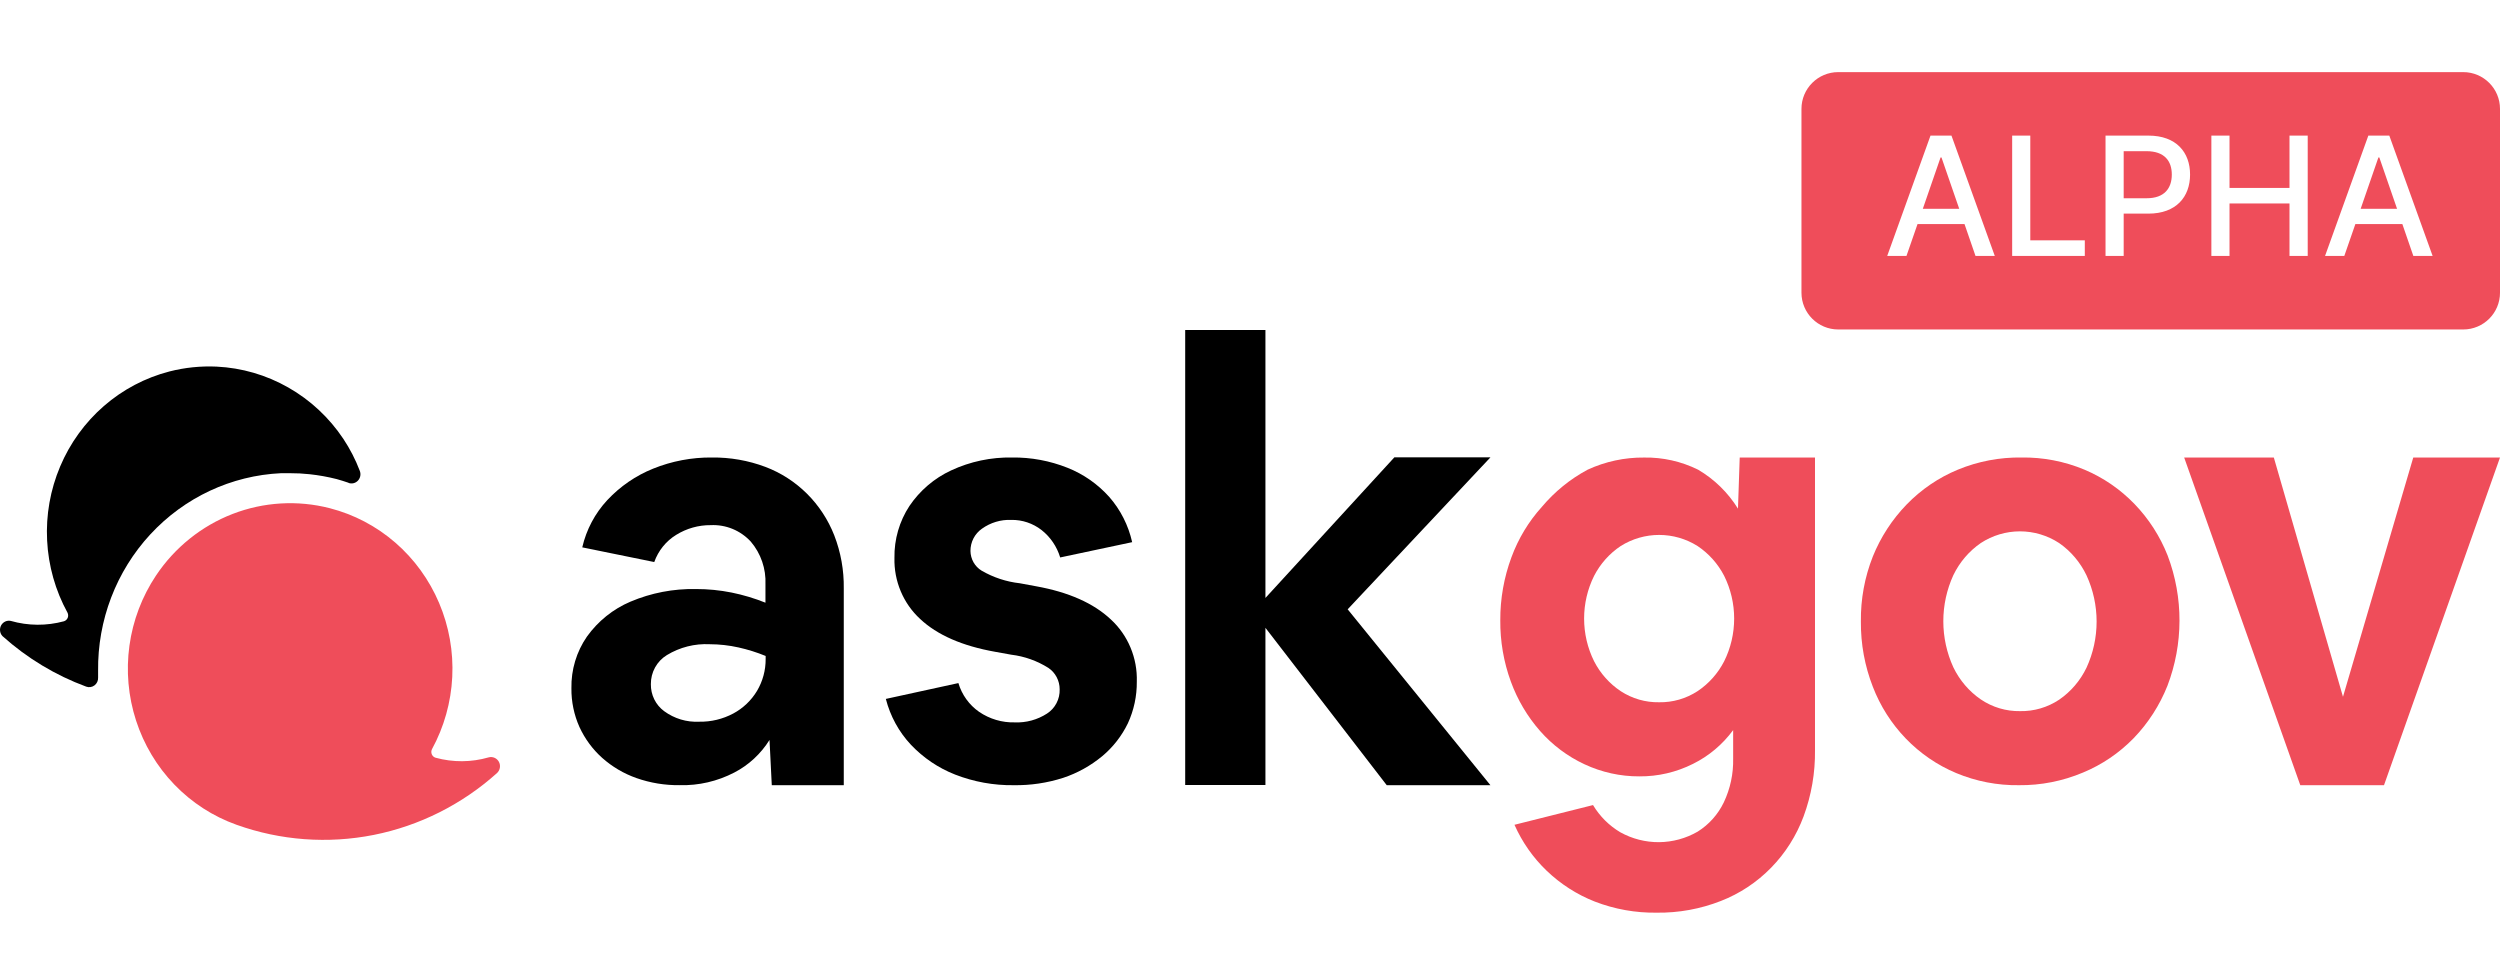
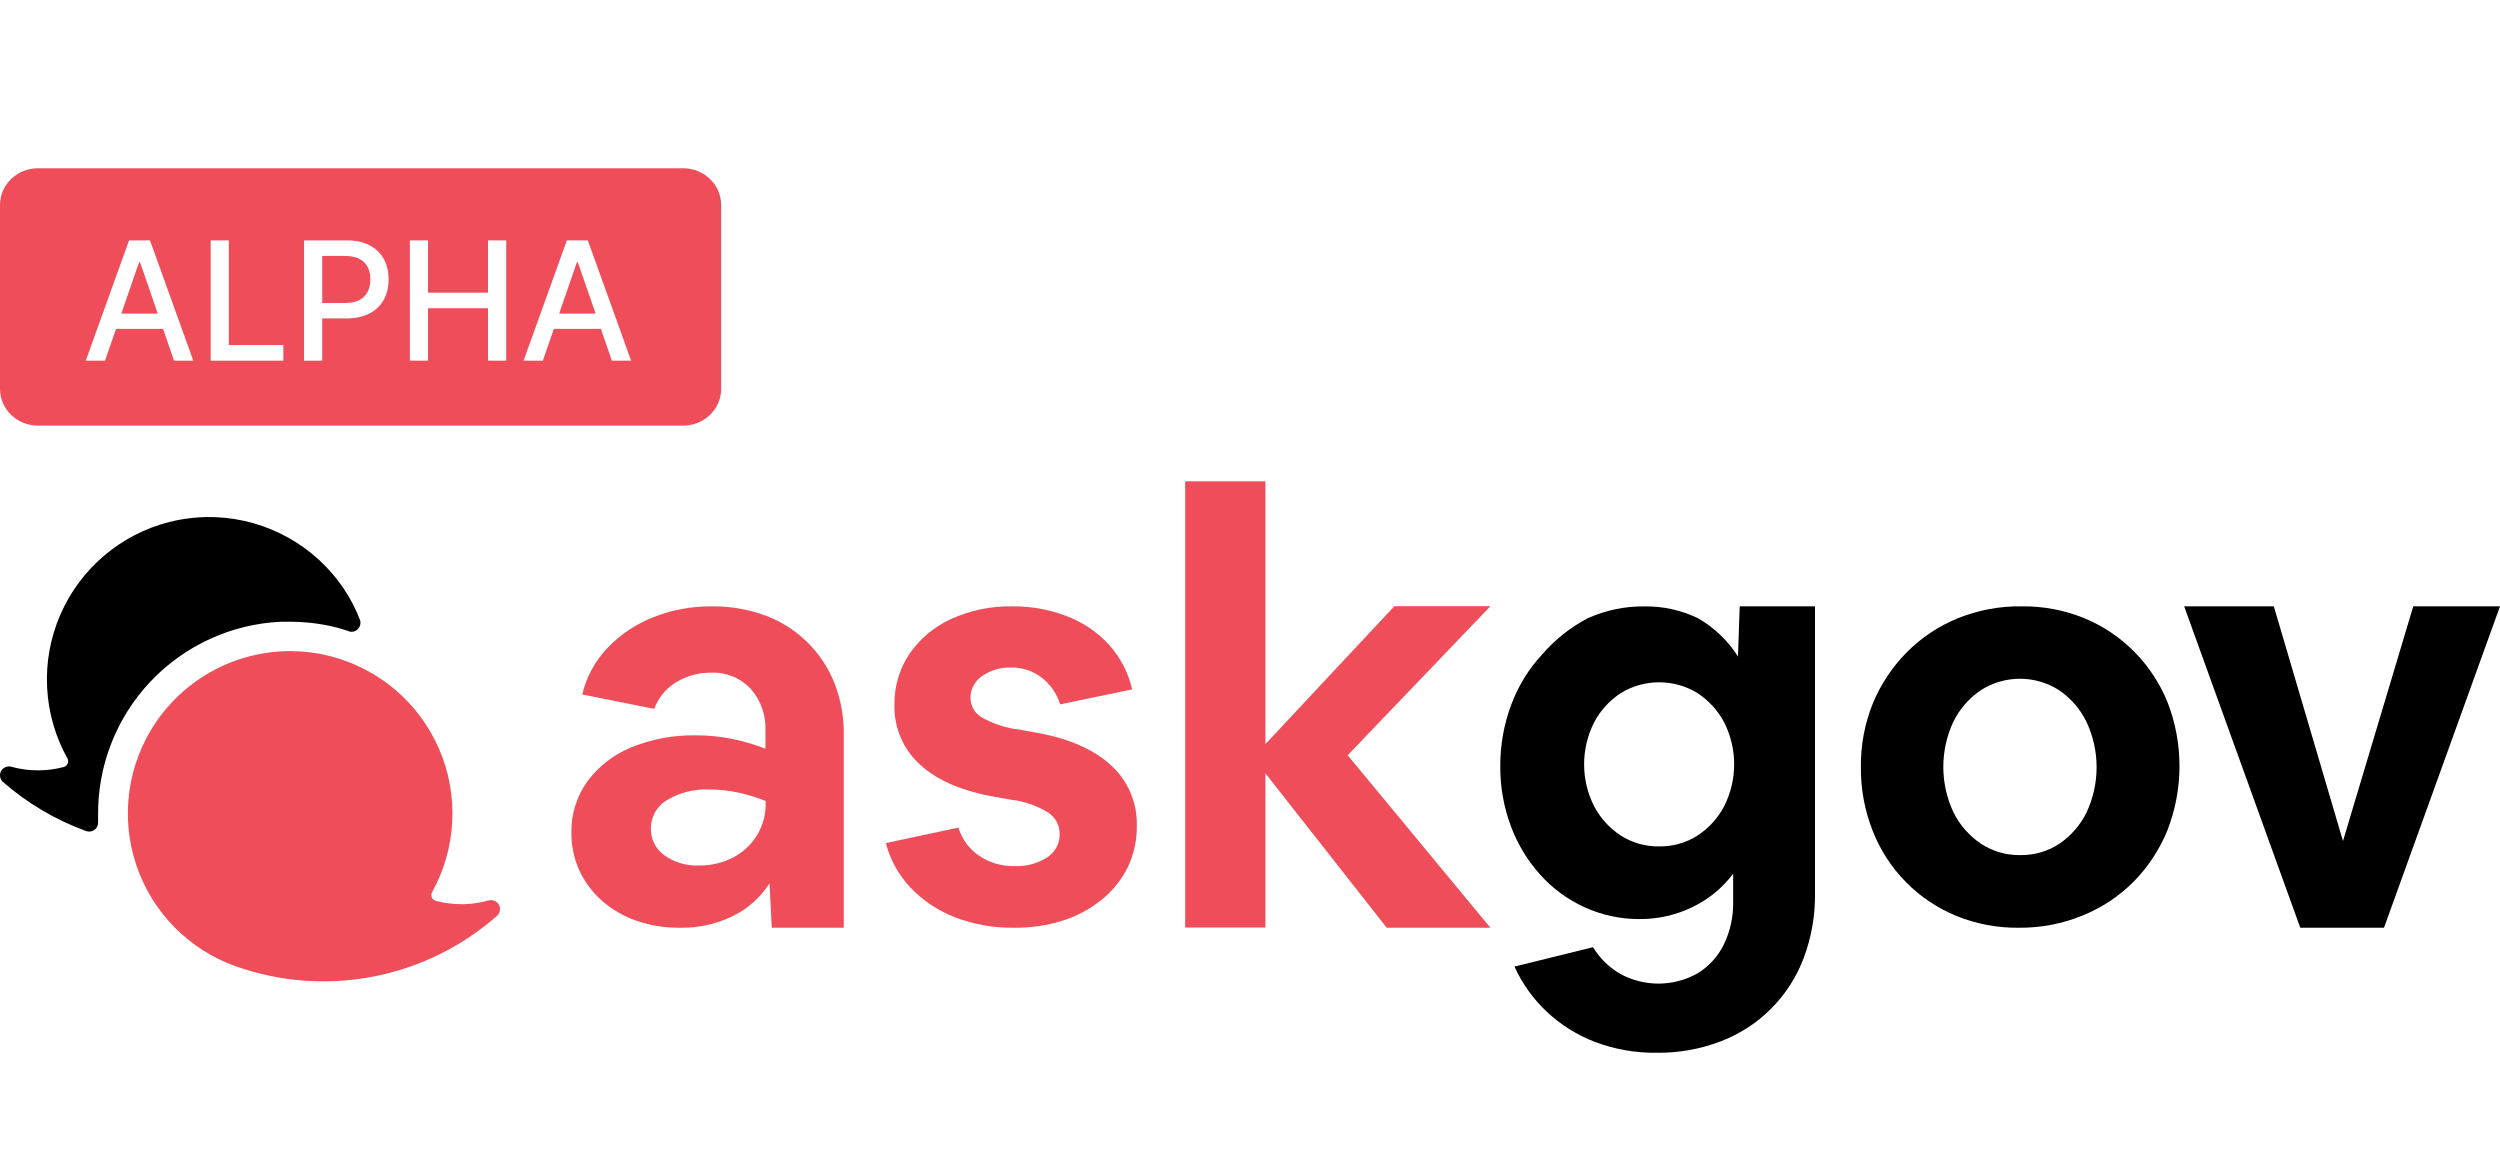
- <svg xmlns="http://www.w3.org/2000/svg" width="104" height="40" viewBox="0 0 104 40" fill="none">
-   <path fill-rule="evenodd" clip-rule="evenodd" d="M76.471 3H102.471C103.315 3 104 3.685 104 4.529V12.177C104 13.021 103.315 13.706 102.471 13.706H76.471C75.626 13.706 74.941 13.021 74.941 12.177V4.529C74.941 3.685 75.626 3 76.471 3ZM79.769 9.322L79.309 10.647H78.508L80.309 5.641H81.181L82.983 10.647H82.181L81.724 9.322H79.769ZM80.727 6.551L79.989 8.687H81.504L80.766 6.551H80.727ZM83.706 10.647H86.728V9.997H84.46V5.641H83.706V10.647ZM88.345 10.647H87.59V5.641H89.374C90.538 5.641 91.107 6.34 91.107 7.262C91.107 8.186 90.533 8.887 89.372 8.887H88.345V10.647ZM88.345 6.289V8.247H89.303C90.041 8.247 90.347 7.829 90.347 7.262C90.347 6.695 90.041 6.289 89.293 6.289H88.345ZM91.993 10.647H92.748V8.464H95.243V10.647H96.001V5.641H95.243V7.817H92.748V5.641H91.993V10.647ZM97.983 9.322L97.523 10.647H96.722L98.523 5.641H99.395L101.197 10.647H100.395L99.938 9.322H97.983ZM98.941 6.551L98.203 8.687H99.718L98.98 6.551H98.941Z" fill="#EF4D5A" />
-   <path d="M14.501 20.084C14.335 20.026 14.164 19.975 14.006 19.93C13.637 19.836 13.262 19.769 12.884 19.728C12.61 19.698 12.333 19.684 12.057 19.685C11.937 19.685 11.815 19.685 11.693 19.685C9.625 19.781 7.675 20.693 6.254 22.229C4.834 23.764 4.055 25.802 4.081 27.913C4.081 28.004 4.081 28.097 4.081 28.188C4.084 28.25 4.072 28.312 4.046 28.369C4.02 28.425 3.981 28.474 3.932 28.511C3.883 28.548 3.826 28.573 3.766 28.582C3.705 28.591 3.644 28.585 3.586 28.564C2.306 28.092 1.124 27.378 0.102 26.461C0.047 26.402 0.013 26.328 0.003 26.247C-0.007 26.167 0.009 26.086 0.047 26.015C0.086 25.945 0.146 25.889 0.218 25.855C0.29 25.822 0.371 25.813 0.449 25.83C1.171 26.037 1.935 26.042 2.66 25.845C2.695 25.834 2.726 25.816 2.753 25.791C2.78 25.767 2.802 25.736 2.816 25.703C2.83 25.669 2.837 25.632 2.835 25.595C2.834 25.558 2.825 25.522 2.809 25.489C2.303 24.567 2.013 23.539 1.96 22.484C1.906 21.429 2.092 20.376 2.502 19.406C2.911 18.436 3.535 17.575 4.323 16.889C5.111 16.204 6.044 15.713 7.048 15.453C7.688 15.289 8.349 15.221 9.009 15.251C10.056 15.301 11.078 15.598 11.993 16.12C12.909 16.641 13.693 17.372 14.283 18.256C14.559 18.672 14.789 19.118 14.967 19.586C14.994 19.654 15.001 19.728 14.988 19.8C14.975 19.871 14.942 19.938 14.893 19.991C14.844 20.044 14.781 20.082 14.711 20.1C14.642 20.117 14.569 20.114 14.501 20.091V20.084Z" fill="black" />
-   <path d="M18.119 31.521C18.084 31.511 18.052 31.492 18.025 31.468C17.998 31.443 17.977 31.413 17.963 31.379C17.949 31.345 17.942 31.308 17.943 31.271C17.945 31.235 17.954 31.198 17.97 31.166C18.473 30.244 18.762 29.216 18.814 28.162C18.866 27.108 18.679 26.056 18.268 25.087C17.858 24.119 17.235 23.259 16.447 22.575C15.659 21.891 14.727 21.401 13.723 21.142C12.382 20.797 10.968 20.88 9.674 21.381C8.381 21.882 7.269 22.776 6.49 23.942C5.908 24.814 5.529 25.812 5.385 26.857C5.24 27.902 5.334 28.967 5.658 29.969C5.982 30.972 6.527 31.885 7.253 32.638C7.978 33.391 8.864 33.963 9.841 34.311C11.672 34.966 13.641 35.111 15.545 34.733C17.449 34.354 19.221 33.465 20.677 32.158C20.739 32.1 20.78 32.023 20.794 31.939C20.809 31.855 20.795 31.768 20.755 31.693C20.715 31.618 20.651 31.559 20.574 31.525C20.497 31.491 20.411 31.484 20.33 31.506C19.608 31.715 18.844 31.72 18.119 31.521V31.521Z" fill="#EF4D5A" />
-   <path d="M68.192 32.297C67.405 32.3 66.626 32.127 65.911 31.792C65.212 31.466 64.585 30.997 64.071 30.413C63.541 29.811 63.127 29.112 62.851 28.353C62.553 27.538 62.405 26.675 62.412 25.805C62.408 24.91 62.565 24.022 62.875 23.185C63.161 22.407 63.591 21.694 64.143 21.084C64.676 20.451 65.321 19.927 66.045 19.539C66.784 19.198 67.587 19.026 68.397 19.034C69.174 19.021 69.942 19.194 70.641 19.539C71.315 19.934 71.884 20.49 72.3 21.16L72.372 19.032H75.504V31.203C75.516 32.145 75.355 33.081 75.029 33.963C74.731 34.764 74.271 35.491 73.678 36.097C73.086 36.703 72.374 37.175 71.589 37.48C70.738 37.814 69.832 37.979 68.92 37.967C68.04 37.98 67.165 37.823 66.342 37.505C65.601 37.214 64.923 36.779 64.344 36.225C63.778 35.683 63.322 35.033 63.002 34.311L66.27 33.491C66.55 33.958 66.94 34.347 67.404 34.622C67.899 34.897 68.454 35.038 69.017 35.034C69.58 35.029 70.133 34.879 70.623 34.596C71.091 34.303 71.468 33.881 71.71 33.38C71.98 32.81 72.114 32.184 72.099 31.552V30.373C71.66 30.969 71.088 31.451 70.43 31.776C69.734 32.126 68.968 32.304 68.192 32.297V32.297ZM69.019 29.214C69.584 29.224 70.139 29.064 70.616 28.754C71.084 28.442 71.466 28.014 71.725 27.51C71.999 26.959 72.141 26.35 72.141 25.732C72.141 25.115 71.999 24.506 71.725 23.955C71.465 23.451 71.083 23.024 70.616 22.713C70.136 22.412 69.584 22.253 69.02 22.253C68.457 22.253 67.904 22.412 67.424 22.713C66.957 23.023 66.575 23.451 66.315 23.955C66.041 24.506 65.899 25.115 65.899 25.732C65.899 26.35 66.041 26.959 66.315 27.51C66.574 28.015 66.956 28.443 67.424 28.754C67.9 29.064 68.455 29.224 69.019 29.214V29.214Z" fill="#EF4D5A" />
-   <path d="M83.99 32.664C83.095 32.677 82.206 32.505 81.377 32.159C80.591 31.83 79.879 31.342 79.283 30.725C78.687 30.107 78.219 29.374 77.909 28.567C77.573 27.704 77.404 26.783 77.413 25.855C77.401 24.929 77.57 24.01 77.909 23.152C78.235 22.345 78.712 21.611 79.313 20.99C79.921 20.362 80.647 19.868 81.449 19.537C82.29 19.19 83.192 19.019 84.1 19.032C84.994 19.02 85.882 19.191 86.711 19.537C87.493 19.866 88.202 20.352 88.796 20.967C89.391 21.584 89.86 22.314 90.176 23.116C90.835 24.86 90.83 26.791 90.164 28.532C89.841 29.343 89.364 30.082 88.762 30.707C88.16 31.325 87.442 31.812 86.651 32.139C85.808 32.494 84.903 32.673 83.99 32.664V32.664ZM84.037 29.583C84.613 29.594 85.178 29.428 85.66 29.108C86.148 28.773 86.541 28.313 86.8 27.774C87.076 27.174 87.219 26.519 87.219 25.856C87.219 25.193 87.076 24.538 86.8 23.937C86.542 23.395 86.149 22.93 85.66 22.591C85.174 22.273 84.608 22.104 84.03 22.104C83.452 22.104 82.886 22.273 82.4 22.591C81.913 22.927 81.52 23.387 81.26 23.925C80.985 24.525 80.842 25.18 80.842 25.843C80.842 26.506 80.985 27.161 81.26 27.762C81.52 28.3 81.913 28.76 82.4 29.095C82.885 29.423 83.456 29.593 84.037 29.583V29.583Z" fill="#EF4D5A" />
-   <path d="M95.692 32.665L90.861 19.032H94.591L97.468 28.987L100.392 19.032H104L99.174 32.665H95.692Z" fill="#EF4D5A" />
-   <path d="M28.274 32.663C27.663 32.671 27.055 32.571 26.477 32.368C25.953 32.184 25.469 31.899 25.051 31.528C24.652 31.171 24.33 30.733 24.105 30.243C23.879 29.738 23.765 29.188 23.771 28.633C23.756 27.864 23.982 27.11 24.417 26.482C24.879 25.838 25.505 25.335 26.227 25.029C27.089 24.664 28.016 24.486 28.95 24.504C29.448 24.503 29.946 24.552 30.435 24.65C30.916 24.748 31.387 24.889 31.843 25.072V24.314C31.872 23.662 31.653 23.023 31.232 22.53C31.019 22.3 30.76 22.12 30.473 22.002C30.185 21.884 29.876 21.831 29.566 21.846C29.06 21.842 28.563 21.982 28.13 22.25C27.707 22.508 27.385 22.908 27.217 23.381L24.222 22.77C24.393 22.032 24.752 21.354 25.264 20.804C25.799 20.232 26.449 19.786 27.17 19.496C27.947 19.182 28.777 19.024 29.613 19.032C30.373 19.023 31.128 19.155 31.841 19.423C32.487 19.667 33.075 20.047 33.569 20.537C34.062 21.027 34.449 21.618 34.705 22.27C34.978 22.974 35.112 23.725 35.101 24.481V32.663H32.106L32.012 30.781C31.652 31.358 31.147 31.826 30.549 32.136C29.846 32.502 29.064 32.684 28.274 32.663ZM27.076 28.461C27.073 28.68 27.121 28.896 27.217 29.092C27.313 29.287 27.454 29.456 27.628 29.584C28.052 29.895 28.567 30.05 29.088 30.023C29.58 30.032 30.066 29.915 30.502 29.683C30.909 29.466 31.252 29.141 31.492 28.741C31.73 28.34 31.855 27.88 31.851 27.411V27.288C31.486 27.138 31.109 27.02 30.724 26.934C30.331 26.846 29.929 26.801 29.526 26.8C28.901 26.768 28.28 26.925 27.742 27.252C27.537 27.377 27.368 27.554 27.251 27.766C27.134 27.978 27.074 28.218 27.076 28.461V28.461Z" fill="black" />
-   <path d="M42.167 32.664C41.337 32.675 40.511 32.525 39.735 32.223C39.039 31.951 38.41 31.526 37.892 30.979C37.392 30.445 37.034 29.789 36.851 29.075L39.869 28.416C40.014 28.903 40.318 29.325 40.73 29.612C41.168 29.911 41.687 30.065 42.214 30.051C42.687 30.071 43.155 29.943 43.555 29.685C43.722 29.578 43.858 29.429 43.95 29.252C44.043 29.075 44.088 28.877 44.082 28.676C44.082 28.5 44.04 28.326 43.958 28.171C43.877 28.015 43.759 27.883 43.615 27.786C43.145 27.49 42.618 27.302 42.071 27.236L41.4 27.115C40.028 26.871 38.986 26.415 38.276 25.747C37.929 25.427 37.654 25.035 37.47 24.596C37.286 24.158 37.197 23.684 37.209 23.207C37.196 22.439 37.414 21.686 37.833 21.048C38.268 20.405 38.867 19.894 39.565 19.57C40.361 19.199 41.228 19.016 42.103 19.032C42.892 19.022 43.676 19.168 44.411 19.461C45.072 19.723 45.664 20.137 46.143 20.67C46.612 21.205 46.941 21.854 47.098 22.554L44.104 23.19C43.967 22.737 43.696 22.339 43.328 22.049C42.967 21.769 42.524 21.621 42.071 21.628C41.635 21.61 41.206 21.739 40.849 21.994C40.701 22.097 40.58 22.236 40.496 22.397C40.413 22.559 40.37 22.739 40.371 22.922C40.374 23.087 40.418 23.249 40.498 23.392C40.58 23.535 40.695 23.655 40.834 23.739C41.324 24.023 41.866 24.202 42.427 24.264L43.097 24.388C44.453 24.632 45.491 25.092 46.21 25.768C46.564 26.093 46.844 26.493 47.03 26.94C47.217 27.387 47.306 27.87 47.291 28.356C47.297 28.955 47.17 29.547 46.92 30.089C46.664 30.617 46.301 31.083 45.854 31.456C45.37 31.856 44.818 32.163 44.226 32.359C43.56 32.572 42.865 32.675 42.167 32.664V32.664Z" fill="black" />
-   <path d="M49.304 32.655V13.729H52.642V24.875L58.005 19.026H62.002L56.063 25.347L62.002 32.665H57.689L52.642 26.117V32.655H49.304Z" fill="black" />
+ <svg xmlns="http://www.w3.org/2000/svg" width="104" height="48" viewBox="0 0 104 48" fill="none">
+   <path fill-rule="evenodd" clip-rule="evenodd" d="M1.579 7H28.421C29.293 7 30 7.685 30 8.529V16.177C30 17.021 29.293 17.706 28.421 17.706H1.579C0.707 17.706 0 17.021 0 16.177V8.529C0 7.685 0.707 7 1.579 7ZM4.828 13.681L4.368 15.005H3.567L5.368 10H6.24L8.042 15.005H7.24L6.783 13.681H4.828ZM5.786 10.909L5.047 13.045H6.563L5.825 10.909H5.786ZM8.764 15.005H11.787V14.355H9.519V10H8.764V15.005ZM13.404 15.005H12.649V10H14.433C15.596 10 16.166 10.699 16.166 11.62C16.166 12.544 15.592 13.246 14.431 13.246H13.404V15.005ZM13.404 10.648V12.605H14.362C15.1 12.605 15.406 12.187 15.406 11.62C15.406 11.053 15.1 10.648 14.352 10.648H13.404ZM17.051 15.005H17.806V12.823H20.301V15.005H21.059V10H20.301V12.175H17.806V10H17.051V15.005ZM23.041 13.681L22.582 15.005H21.78L23.581 10H24.454L26.255 15.005H25.454L24.997 13.681H23.041ZM24 10.909L23.262 13.045H24.776L24.038 10.909H24Z" fill="#EF4D5A" />
+   <path d="M14.501 26.255C14.335 26.198 14.164 26.149 14.006 26.104C13.637 26.012 13.262 25.946 12.884 25.906C12.61 25.877 12.333 25.863 12.057 25.864C11.937 25.864 11.815 25.864 11.693 25.864C9.625 25.958 7.675 26.853 6.254 28.359C4.834 29.865 4.055 31.864 4.081 33.934C4.081 34.023 4.081 34.115 4.081 34.204C4.084 34.265 4.072 34.325 4.046 34.381C4.02 34.436 3.981 34.484 3.932 34.52C3.883 34.557 3.826 34.581 3.766 34.59C3.705 34.599 3.644 34.593 3.586 34.573C2.306 34.109 1.124 33.41 0.102 32.51C0.047 32.453 0.013 32.379 0.003 32.3C-0.007 32.222 0.009 32.142 0.047 32.073C0.086 32.004 0.146 31.949 0.218 31.916C0.29 31.883 0.371 31.874 0.449 31.891C1.171 32.094 1.935 32.099 2.66 31.906C2.695 31.895 2.726 31.877 2.753 31.853C2.78 31.829 2.802 31.799 2.816 31.766C2.83 31.733 2.837 31.697 2.835 31.66C2.834 31.624 2.825 31.589 2.809 31.557C2.303 30.652 2.013 29.644 1.96 28.609C1.906 27.575 2.092 26.542 2.502 25.59C2.911 24.639 3.535 23.794 4.323 23.122C5.111 22.45 6.044 21.968 7.048 21.714C7.688 21.553 8.349 21.486 9.009 21.516C10.056 21.564 11.078 21.856 11.993 22.367C12.909 22.879 13.693 23.596 14.283 24.462C14.559 24.87 14.789 25.308 14.967 25.767C14.994 25.834 15.001 25.906 14.988 25.977C14.975 26.047 14.942 26.112 14.893 26.164C14.844 26.216 14.781 26.253 14.711 26.271C14.642 26.288 14.569 26.285 14.501 26.263V26.255Z" fill="black" />
+   <path d="M18.119 37.473C18.084 37.462 18.052 37.444 18.025 37.42C17.998 37.396 17.977 37.366 17.963 37.333C17.949 37.3 17.942 37.264 17.943 37.228C17.945 37.192 17.954 37.156 17.97 37.124C18.473 36.22 18.762 35.212 18.814 34.178C18.866 33.144 18.679 32.113 18.268 31.163C17.858 30.212 17.235 29.369 16.447 28.698C15.659 28.028 14.727 27.547 13.723 27.293C12.382 26.954 10.968 27.036 9.674 27.527C8.381 28.019 7.269 28.896 6.49 30.04C5.908 30.895 5.529 31.873 5.385 32.898C5.24 33.923 5.334 34.967 5.658 35.951C5.982 36.934 6.527 37.829 7.253 38.568C7.978 39.306 8.864 39.868 9.841 40.209C11.672 40.851 13.641 40.994 15.545 40.623C17.449 40.251 19.221 39.38 20.677 38.097C20.739 38.041 20.78 37.965 20.794 37.883C20.809 37.8 20.795 37.715 20.755 37.641C20.715 37.568 20.651 37.509 20.574 37.476C20.497 37.443 20.411 37.437 20.33 37.458C19.608 37.662 18.844 37.668 18.119 37.473V37.473Z" fill="#EF4D5A" />
+   <path d="M68.192 38.233C67.405 38.236 66.626 38.067 65.911 37.738C65.212 37.418 64.585 36.958 64.071 36.386C63.541 35.795 63.127 35.11 62.851 34.365C62.553 33.566 62.405 32.719 62.412 31.867C62.408 30.989 62.565 30.118 62.875 29.297C63.161 28.534 63.591 27.834 64.143 27.236C64.676 26.616 65.321 26.102 66.045 25.721C66.784 25.387 67.587 25.218 68.397 25.226C69.174 25.213 69.942 25.382 70.641 25.721C71.315 26.108 71.884 26.654 72.3 27.311L72.372 25.223H75.504V37.161C75.516 38.085 75.355 39.003 75.029 39.867C74.731 40.653 74.271 41.366 73.678 41.961C73.086 42.555 72.374 43.017 71.589 43.317C70.738 43.644 69.832 43.806 68.92 43.795C68.04 43.807 67.165 43.653 66.342 43.341C65.601 43.056 64.923 42.629 64.344 42.086C63.778 41.554 63.322 40.917 63.002 40.209L66.27 39.404C66.55 39.863 66.94 40.244 67.404 40.514C67.899 40.783 68.454 40.922 69.017 40.918C69.58 40.913 70.133 40.766 70.623 40.489C71.091 40.201 71.468 39.787 71.71 39.295C71.98 38.737 72.114 38.123 72.099 37.503V36.346C71.66 36.931 71.088 37.404 70.43 37.723C69.734 38.066 68.968 38.241 68.192 38.233V38.233ZM69.019 35.21C69.584 35.22 70.139 35.063 70.616 34.759C71.084 34.453 71.466 34.033 71.725 33.538C71.999 32.998 72.141 32.401 72.141 31.795C72.141 31.189 71.999 30.592 71.725 30.052C71.465 29.558 71.083 29.139 70.616 28.833C70.136 28.539 69.584 28.383 69.02 28.383C68.457 28.383 67.904 28.539 67.424 28.833C66.957 29.138 66.575 29.558 66.315 30.052C66.041 30.592 65.899 31.189 65.899 31.795C65.899 32.401 66.041 32.998 66.315 33.538C66.574 34.033 66.956 34.454 67.424 34.759C67.9 35.063 68.455 35.219 69.019 35.21V35.21Z" fill="black" />
+   <path d="M83.99 38.594C83.095 38.606 82.206 38.438 81.377 38.099C80.591 37.776 79.879 37.297 79.283 36.691C78.687 36.086 78.219 35.366 77.909 34.576C77.573 33.729 77.404 32.826 77.413 31.915C77.401 31.007 77.57 30.106 77.909 29.264C78.235 28.473 78.712 27.753 79.313 27.144C79.921 26.528 80.647 26.044 81.449 25.719C82.29 25.379 83.192 25.211 84.1 25.224C84.994 25.212 85.882 25.38 86.711 25.719C87.493 26.042 88.202 26.519 88.796 27.122C89.391 27.727 89.86 28.443 90.176 29.23C90.835 30.94 90.83 32.834 90.164 34.541C89.841 35.337 89.364 36.062 88.762 36.674C88.16 37.28 87.442 37.758 86.651 38.079C85.808 38.427 84.903 38.602 83.99 38.594V38.594ZM84.037 35.572C84.613 35.583 85.178 35.42 85.66 35.106C86.148 34.777 86.541 34.326 86.8 33.798C87.076 33.209 87.219 32.567 87.219 31.916C87.219 31.266 87.076 30.624 86.8 30.035C86.542 29.502 86.149 29.047 85.66 28.714C85.174 28.402 84.608 28.236 84.03 28.236C83.452 28.236 82.886 28.402 82.4 28.714C81.913 29.044 81.52 29.495 81.26 30.022C80.985 30.611 80.842 31.254 80.842 31.904C80.842 32.554 80.985 33.197 81.26 33.785C81.52 34.313 81.913 34.764 82.4 35.093C82.885 35.415 83.456 35.582 84.037 35.572V35.572Z" fill="black" />
+   <path d="M95.692 38.595L90.861 25.223H94.591L97.468 34.987L100.392 25.223H104L99.174 38.595H95.692Z" fill="black" />
+   <path d="M28.274 38.593C27.663 38.6 27.055 38.502 26.477 38.303C25.953 38.123 25.469 37.843 25.051 37.479C24.652 37.129 24.33 36.7 24.105 36.219C23.879 35.724 23.765 35.184 23.771 34.64C23.756 33.886 23.982 33.147 24.417 32.531C24.879 31.899 25.505 31.406 26.227 31.105C27.089 30.748 28.016 30.573 28.95 30.59C29.448 30.589 29.946 30.637 30.435 30.734C30.916 30.83 31.387 30.968 31.843 31.147V30.404C31.872 29.764 31.653 29.137 31.232 28.654C31.019 28.429 30.76 28.252 30.473 28.136C30.185 28.021 29.876 27.968 29.566 27.984C29.06 27.98 28.563 28.117 28.13 28.38C27.707 28.633 27.385 29.025 27.217 29.489L24.222 28.89C24.393 28.166 24.752 27.501 25.264 26.961C25.799 26.401 26.449 25.963 27.17 25.679C27.947 25.371 28.777 25.216 29.613 25.224C30.373 25.215 31.128 25.345 31.841 25.607C32.487 25.847 33.075 26.219 33.569 26.7C34.062 27.181 34.449 27.76 34.705 28.399C34.978 29.089 35.112 29.826 35.101 30.568V38.593H32.106L32.012 36.746C31.652 37.312 31.147 37.772 30.549 38.076C29.846 38.435 29.064 38.613 28.274 38.593ZM27.076 34.472C27.073 34.686 27.121 34.898 27.217 35.09C27.313 35.282 27.454 35.447 27.628 35.573C28.052 35.878 28.567 36.03 29.088 36.004C29.58 36.012 30.066 35.897 30.502 35.67C30.909 35.457 31.252 35.138 31.492 34.746C31.73 34.353 31.855 33.902 31.851 33.442V33.321C31.486 33.174 31.109 33.058 30.724 32.974C30.331 32.888 29.929 32.844 29.526 32.843C28.901 32.811 28.28 32.965 27.742 33.286C27.537 33.408 27.368 33.582 27.251 33.79C27.134 33.998 27.074 34.233 27.076 34.472V34.472Z" fill="#EF4D5A" />
+   <path d="M42.167 38.594C41.337 38.605 40.511 38.458 39.735 38.161C39.039 37.894 38.41 37.478 37.892 36.941C37.392 36.417 37.034 35.774 36.851 35.073L39.869 34.428C40.014 34.905 40.318 35.319 40.73 35.6C41.168 35.894 41.687 36.044 42.214 36.031C42.687 36.05 43.155 35.925 43.555 35.672C43.722 35.567 43.858 35.421 43.95 35.247C44.043 35.074 44.088 34.879 44.082 34.682C44.082 34.51 44.04 34.339 43.958 34.187C43.877 34.035 43.759 33.905 43.615 33.809C43.145 33.519 42.618 33.335 42.071 33.27L41.4 33.151C40.028 32.912 38.986 32.465 38.276 31.81C37.929 31.496 37.654 31.111 37.47 30.681C37.286 30.251 37.197 29.786 37.209 29.319C37.196 28.566 37.414 27.827 37.833 27.201C38.268 26.57 38.867 26.069 39.565 25.751C40.361 25.388 41.228 25.208 42.103 25.224C42.892 25.214 43.676 25.357 44.411 25.645C45.072 25.902 45.664 26.307 46.143 26.83C46.612 27.355 46.941 27.991 47.098 28.678L44.104 29.301C43.967 28.858 43.696 28.467 43.328 28.183C42.967 27.909 42.524 27.763 42.071 27.77C41.635 27.753 41.206 27.879 40.849 28.129C40.701 28.23 40.58 28.366 40.496 28.524C40.413 28.683 40.37 28.86 40.371 29.039C40.374 29.201 40.418 29.36 40.498 29.5C40.58 29.64 40.695 29.758 40.834 29.841C41.324 30.119 41.866 30.294 42.427 30.355L43.097 30.477C44.453 30.716 45.491 31.167 46.21 31.83C46.564 32.149 46.844 32.541 47.03 32.98C47.217 33.418 47.306 33.892 47.291 34.368C47.297 34.956 47.17 35.537 46.92 36.068C46.664 36.586 46.301 37.043 45.854 37.409C45.37 37.802 44.818 38.102 44.226 38.294C43.56 38.503 42.865 38.604 42.167 38.594V38.594Z" fill="#EF4D5A" />
+   <path d="M49.304 38.585V20.023H52.642V30.955L58.005 25.218H62.002L56.063 31.418L62.002 38.595H57.689L52.642 32.172V38.585H49.304Z" fill="#EF4D5A" />
</svg>
